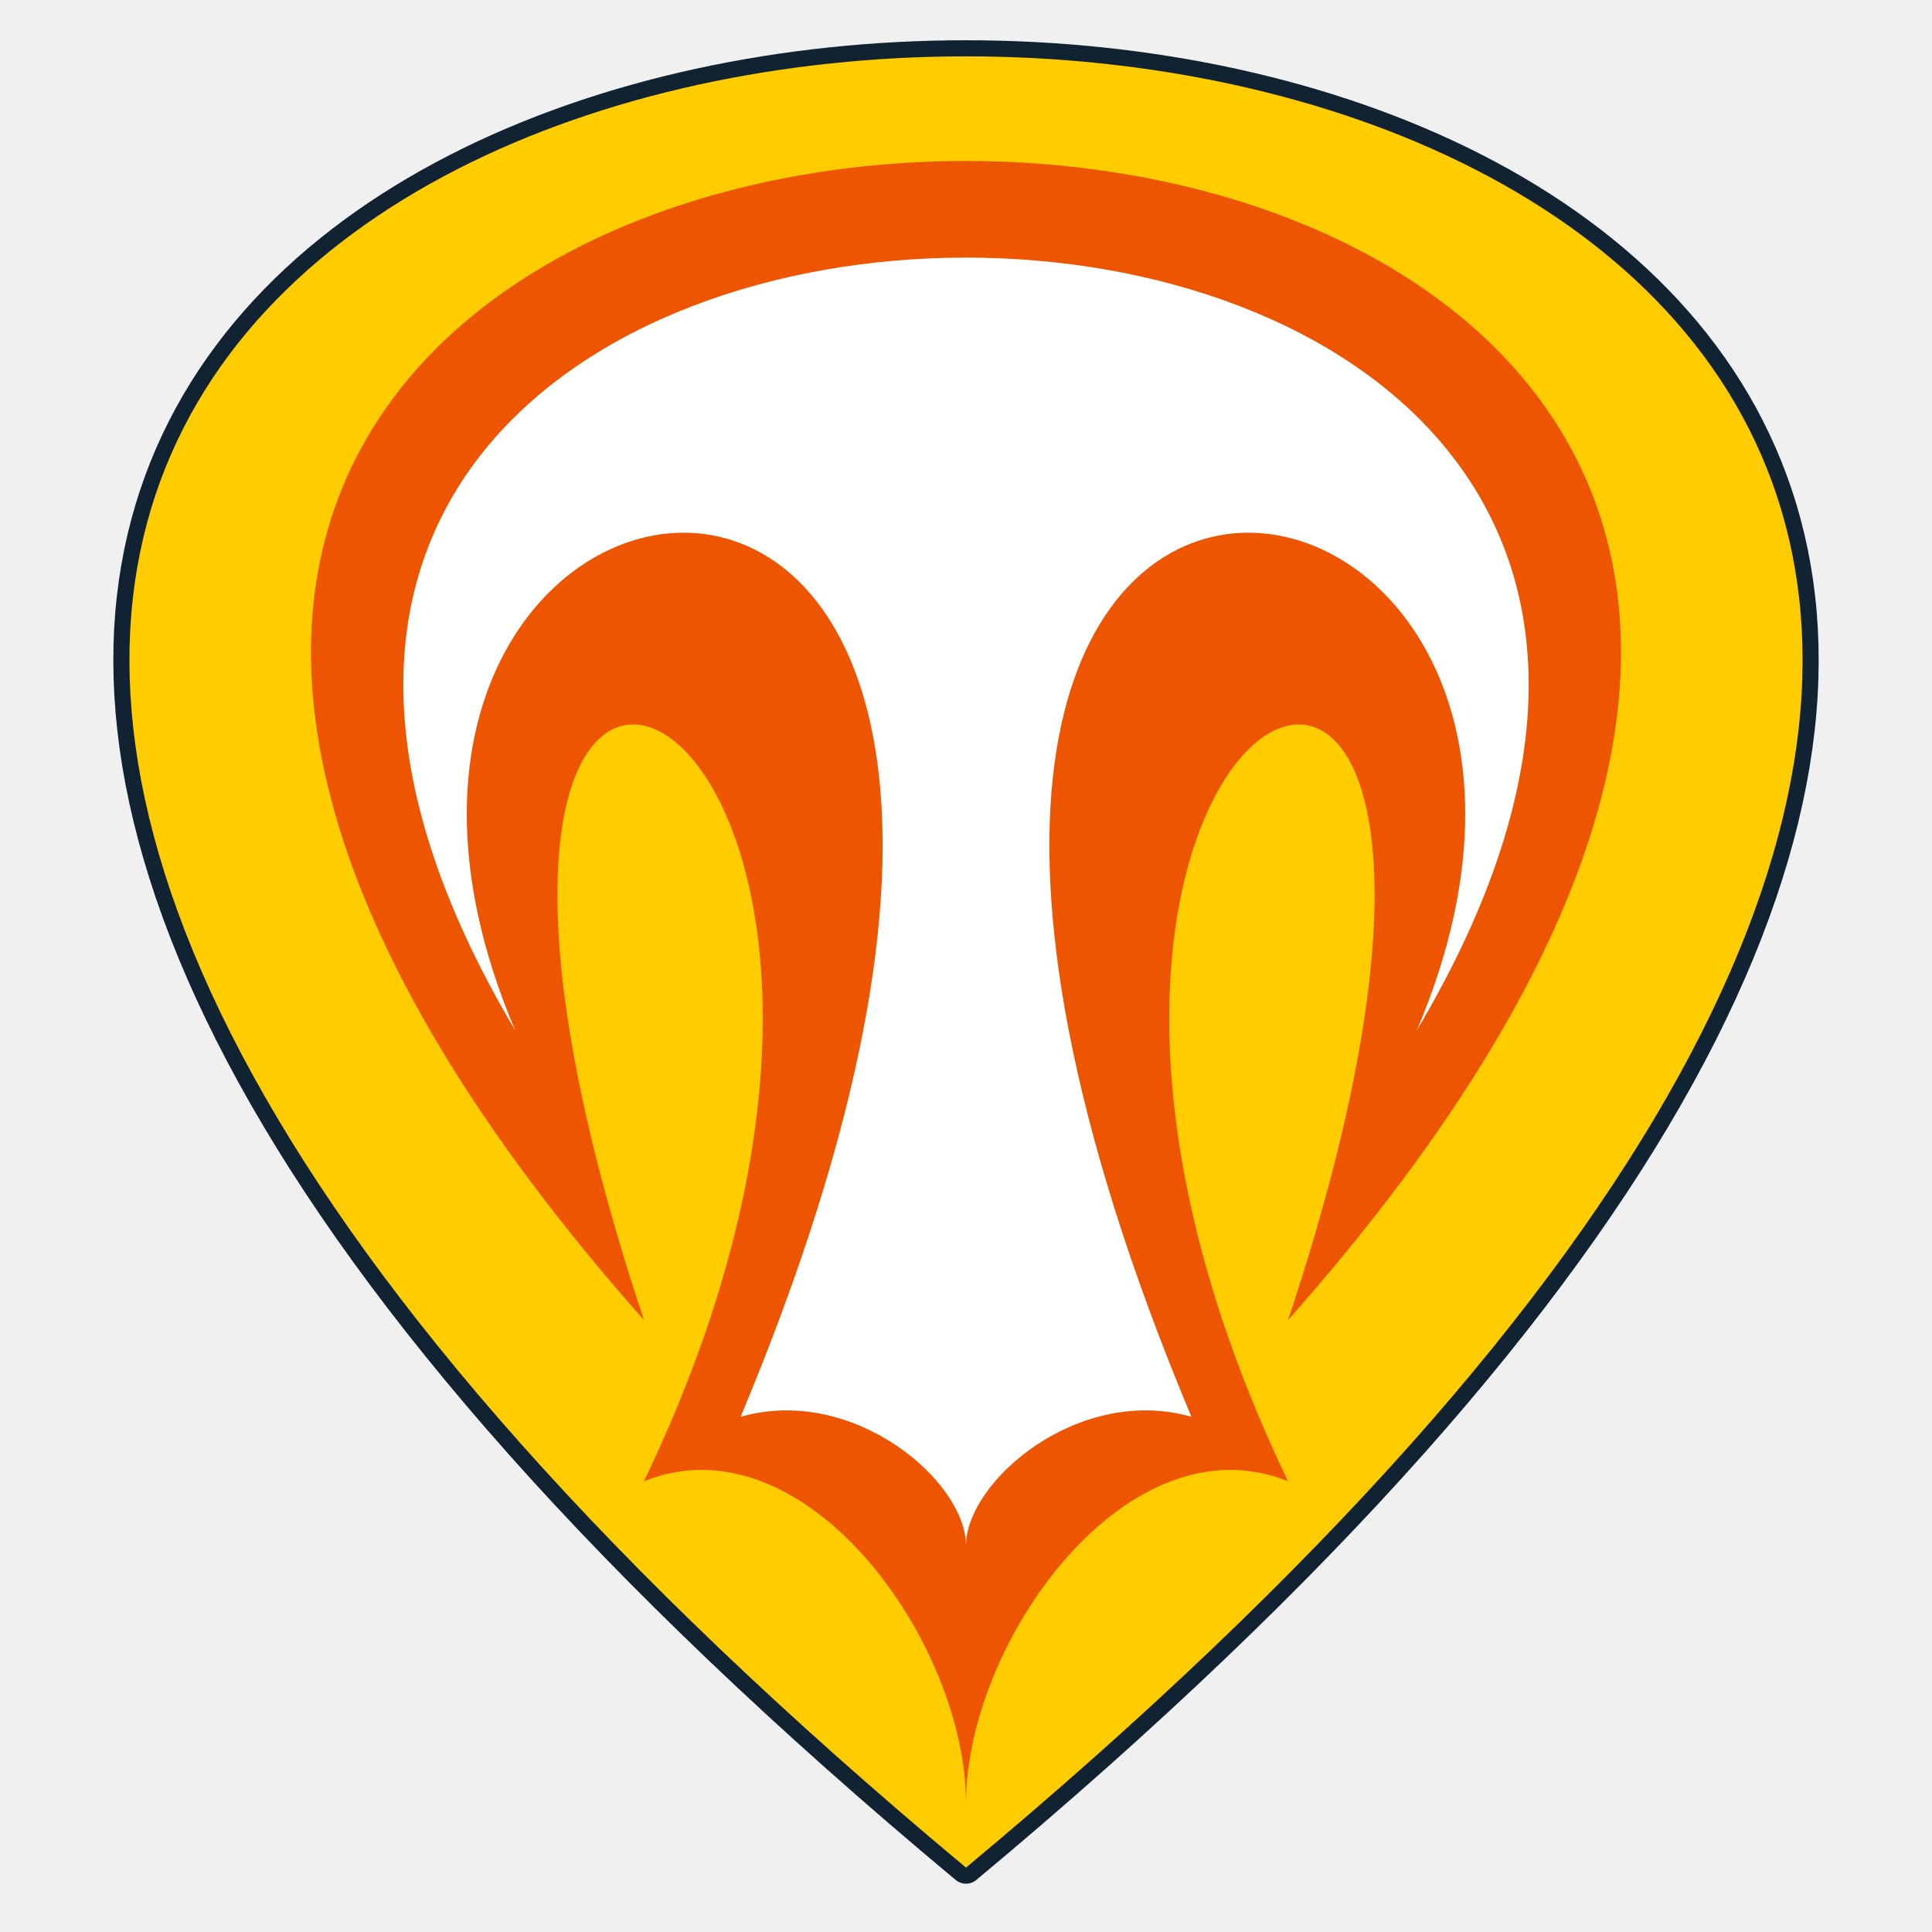
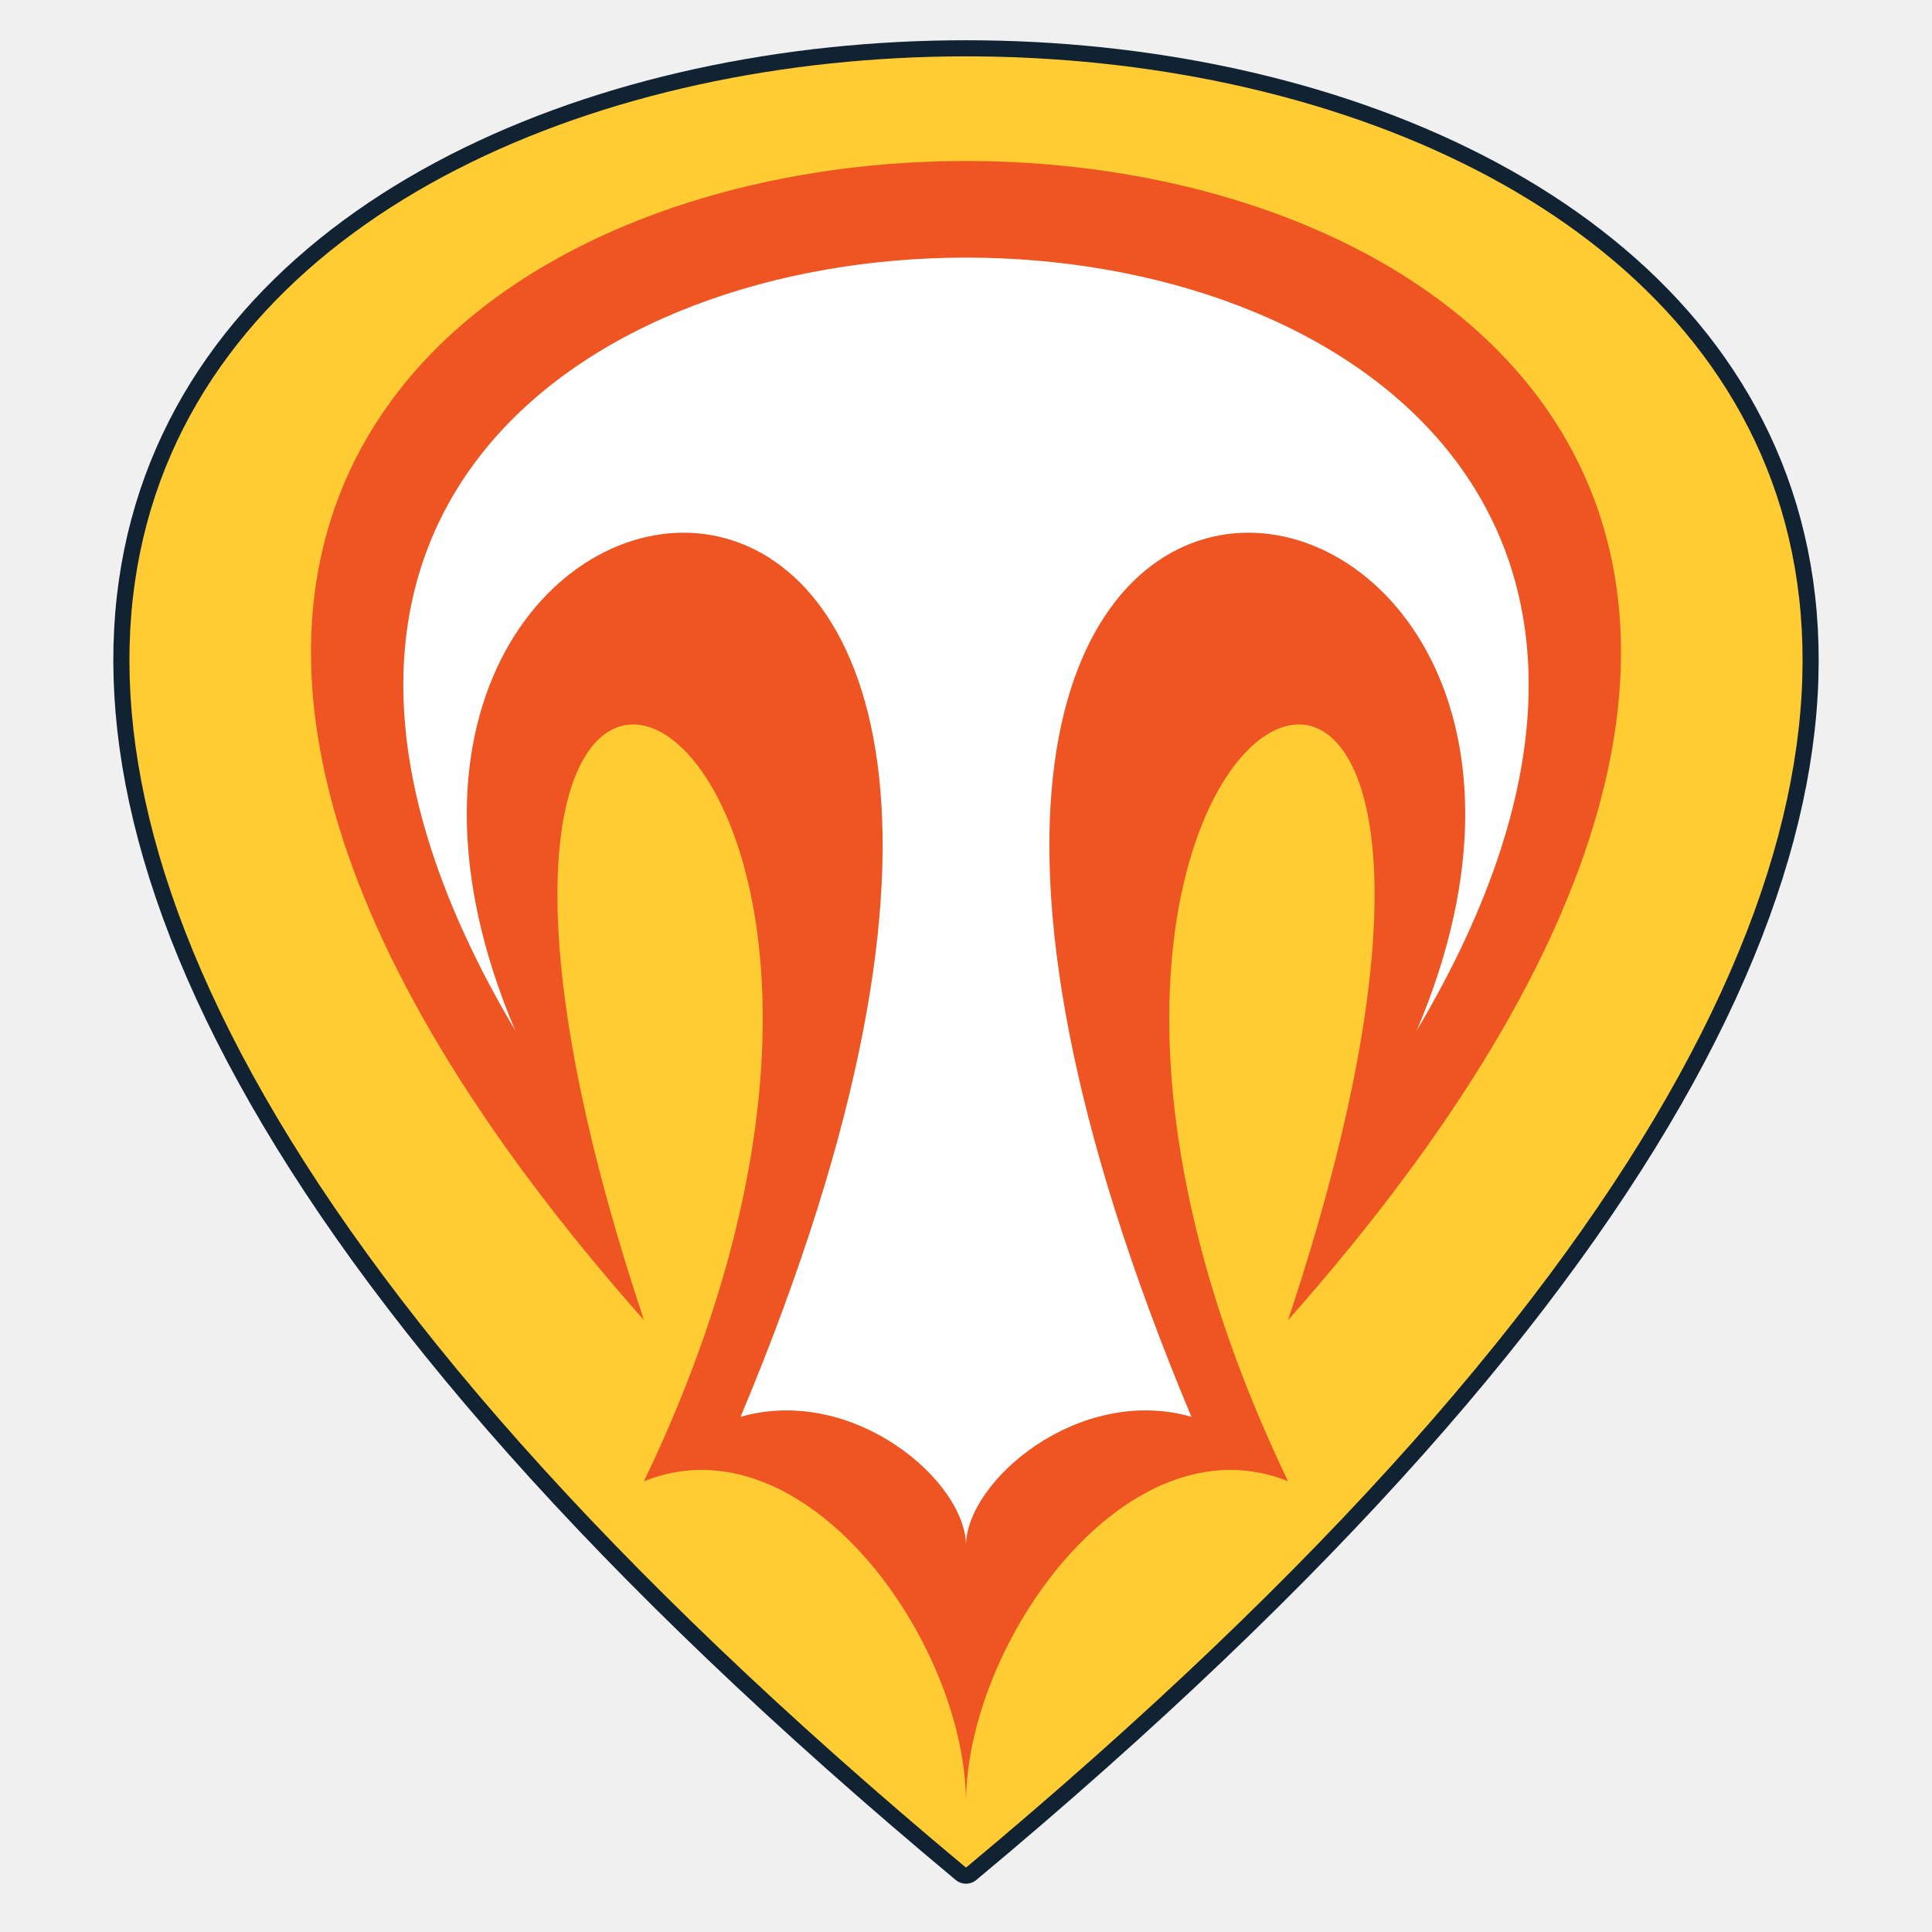
<svg xmlns="http://www.w3.org/2000/svg" viewBox="0 0 120 120" width="60" height="60">
  <path stroke="#123" stroke-width="2" stroke-linejoin="round" d="M60,116c-180-150,180-150,0,0z" />
-   <path fill="#fc0" d="M60,116c-180-150,180-150,0,0z" />
-   <path fill="#e50" d="M40,82c-85-96,125-96,40,0c20-60-24-40-0,10c-10-4-20,10-20,20c0-10-10-24-20-20c24-50-20-70,0-10z" />
+   <path fill="#fc3" d="M60,116c-180-150,180-150,0,0z" />
+   <path fill="#e52" d="M40,82c-85-96,125-96,40,0c20-60-24-40-0,10c-10-4-20,10-20,20c0-10-10-24-20-20c24-50-20-70,0-10z" />
  <path fill="#fff" d="M32,64c-38-64,94-64,56,0c17-40-45-50-14,24c-7-2-14,4-14,8c0-4-7-10-14-8c31-74-31-64-14-24z" />
</svg>
